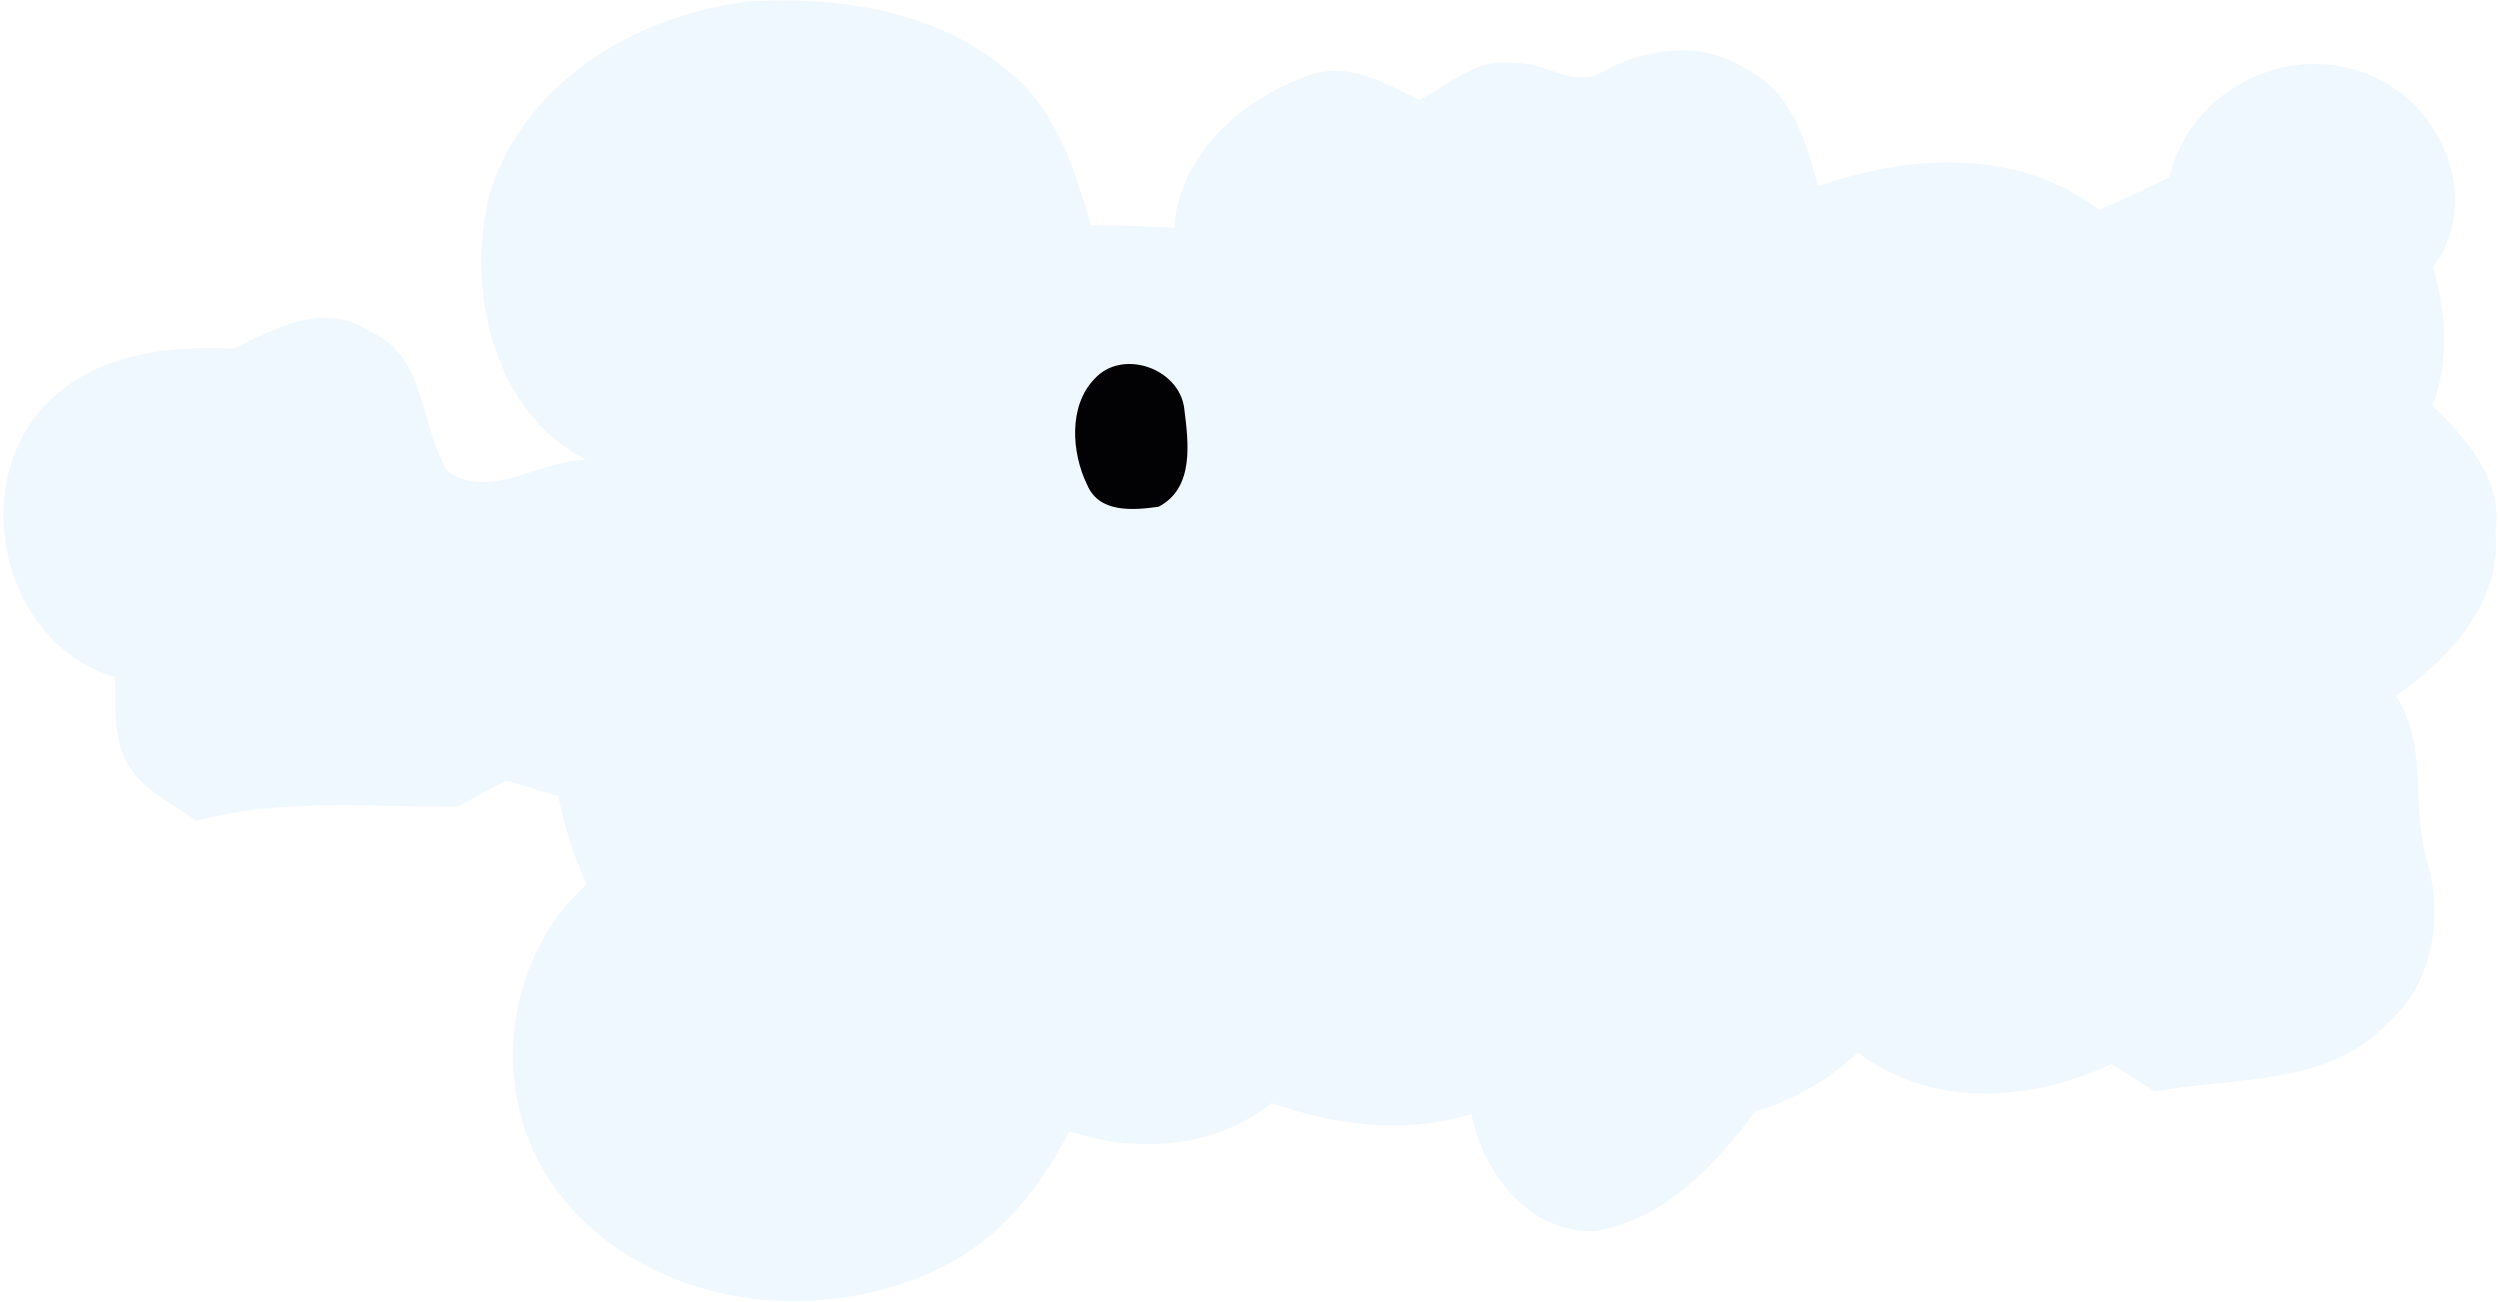
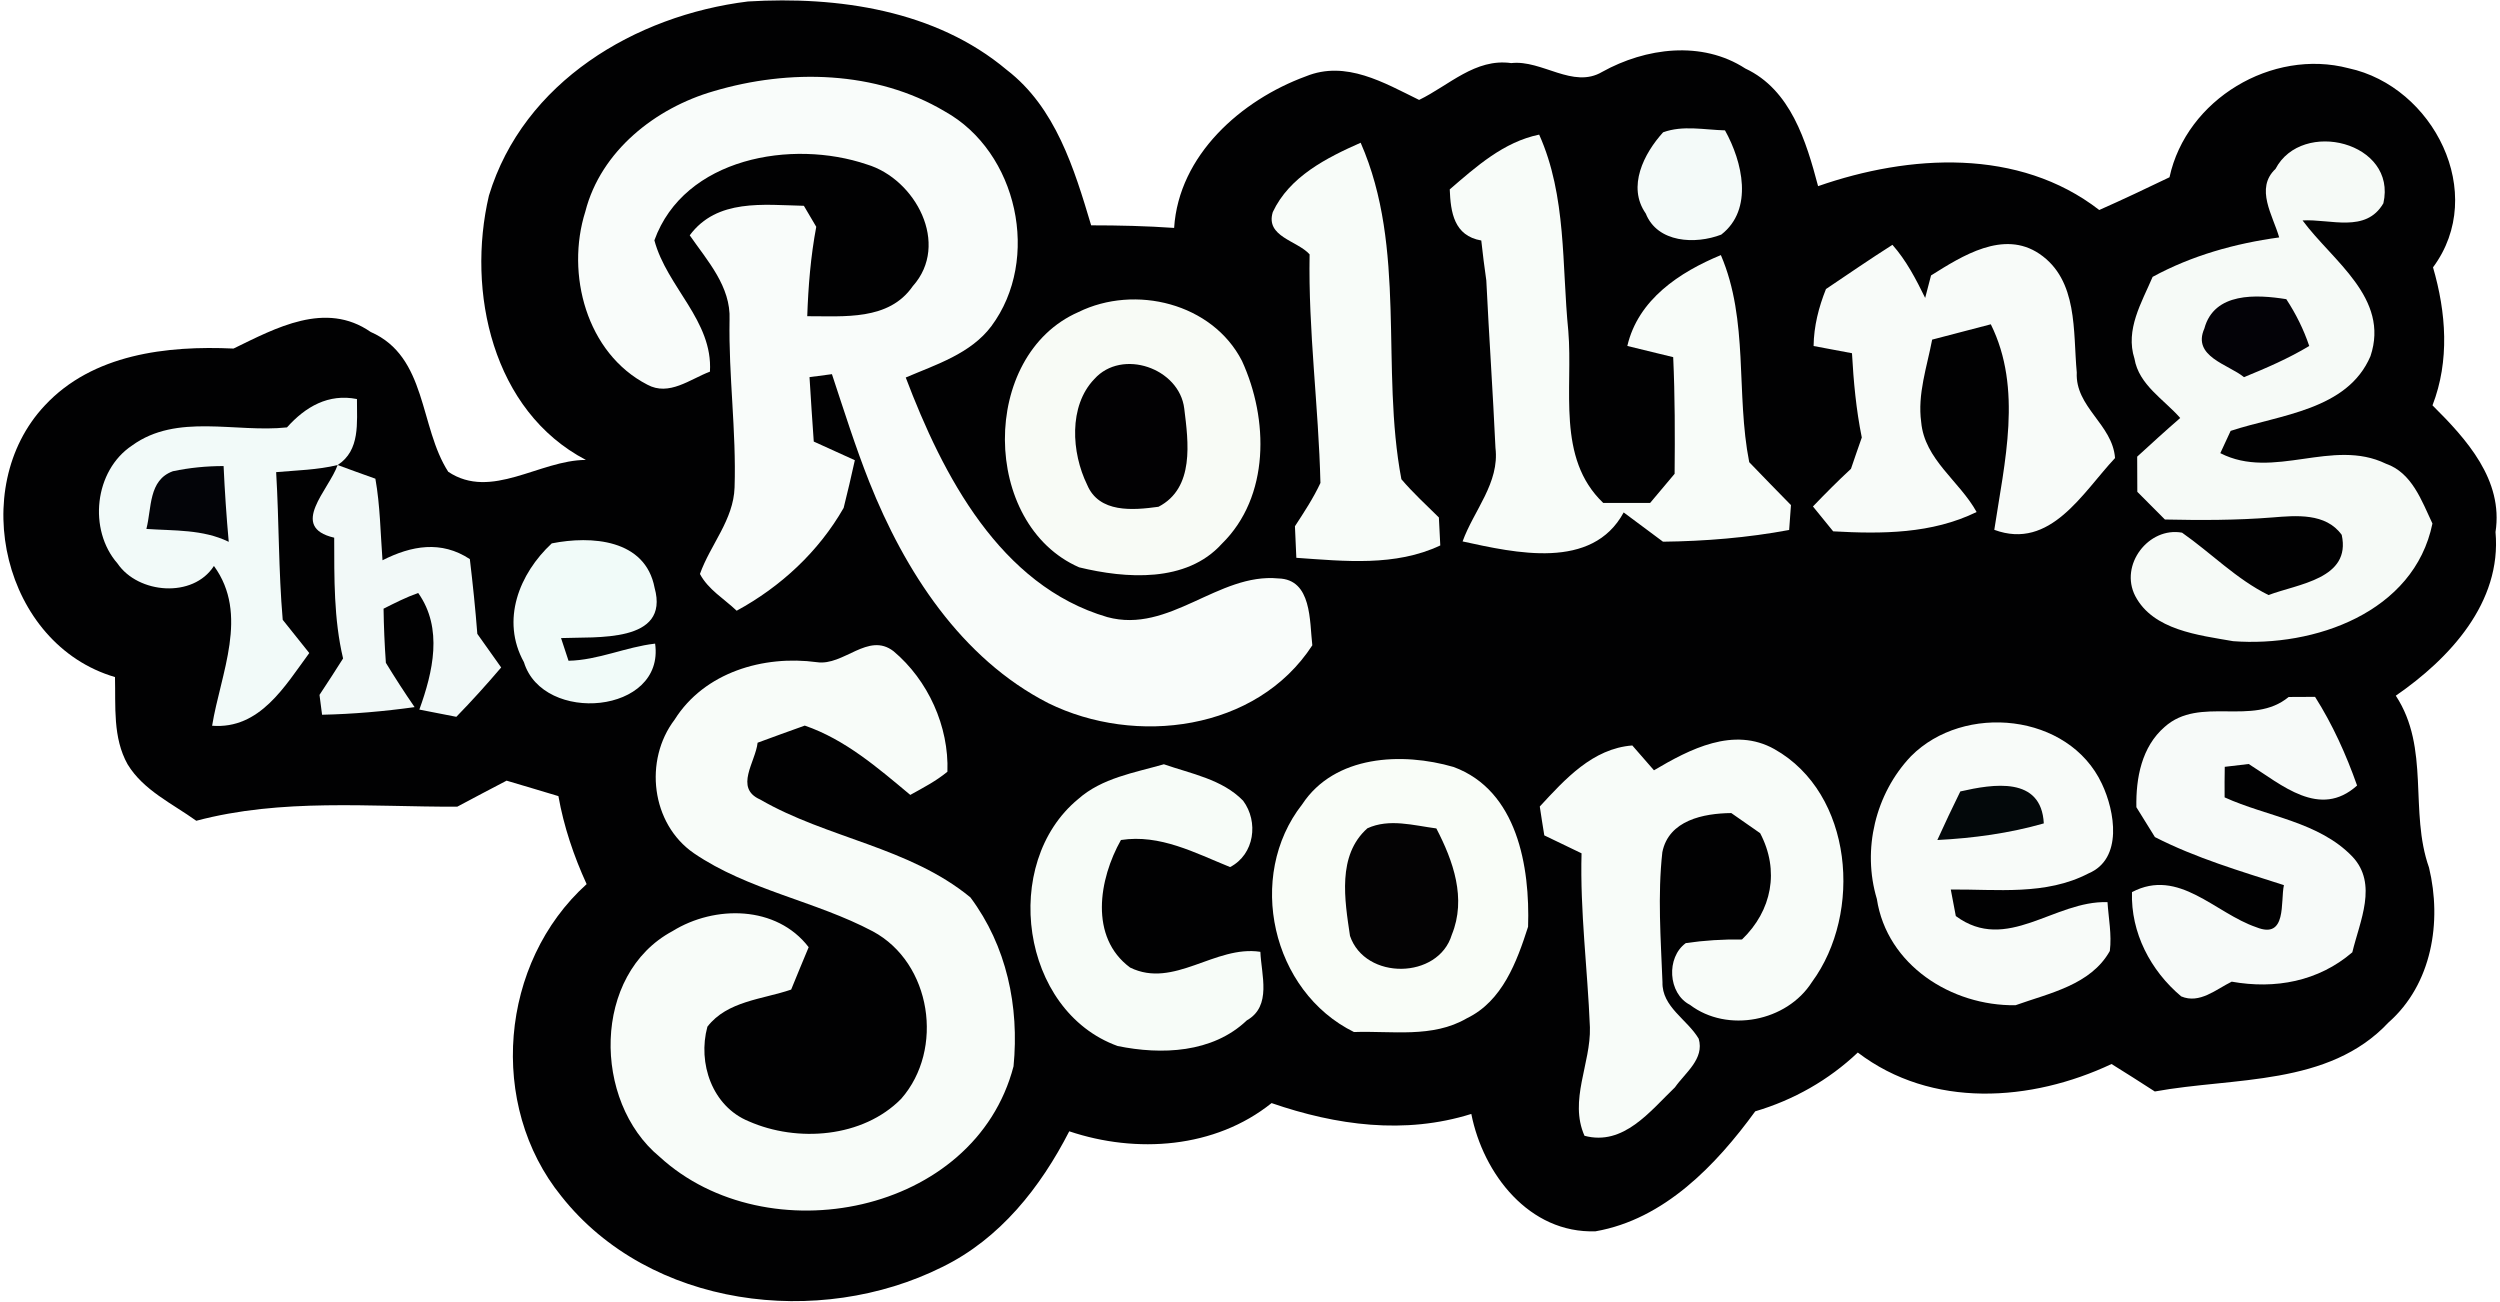
<svg xmlns="http://www.w3.org/2000/svg" version="1.1" x="0px" y="0px" width="194px" height="101px" viewBox="-0.262 -0.031 194 101" enable-background="new -0.262 -0.031 194 101" xml:space="preserve">
  <defs>
</defs>
-   <path fill="aliceblue" d="M37.68,15.143c2.682-8.818,11.352-13.979,20.102-15.06c6.979-0.42,14.561,0.67,20.08,5.31  c3.789,2.91,5.238,7.67,6.549,12.062c2.142,0,4.291,0.05,6.439,0.2c0.359-5.65,5.2-9.92,10.222-11.762  c3.109-1.27,6.068,0.5,8.789,1.83c2.313-1.12,4.359-3.25,7.15-2.858c2.391-0.271,4.789,2.028,7.061,0.68  c3.369-1.87,7.729-2.45,11.102-0.26c3.527,1.648,4.729,5.66,5.648,9.13c7.08-2.47,15.568-2.99,21.818,1.85  c1.83-0.81,3.641-1.67,5.451-2.54c1.311-6.05,7.959-10.02,13.898-8.46c6.568,1.41,10.818,9.7,6.551,15.45  c1.02,3.5,1.301,7.24-0.041,10.71c2.641,2.62,5.512,5.79,4.891,9.83c0.49,5.47-3.561,9.82-7.738,12.699  c2.68,4.08,1.029,8.971,2.578,13.341c1.012,4.2,0.23,9.05-3.148,12.021c-4.641,4.961-12,4.229-18.131,5.352  c-1.119-0.721-2.238-1.44-3.357-2.131c-6.24,2.938-13.951,3.479-19.691-0.892c-2.26,2.142-4.979,3.682-7.959,4.563  c-3.051,4.188-7.068,8.38-12.391,9.31c-5.141,0.182-8.721-4.449-9.641-9.108c-5.16,1.62-10.479,0.891-15.5-0.841  c-4.392,3.521-10.489,3.939-15.7,2.189c-2.229,4.35-5.369,8.34-9.852,10.529c-9.56,4.779-22.699,3.181-29.56-5.489  c-5.729-7.07-4.79-18.13,1.96-24.221c-1-2.189-1.771-4.471-2.189-6.829c-1.351-0.4-2.688-0.812-4.021-1.2  c-1.28,0.67-2.562,1.34-3.83,2.021c-6.771,0.021-13.62-0.67-20.25,1.092c-1.87-1.342-4.101-2.36-5.33-4.381  c-1.16-2.07-0.92-4.5-0.979-6.771c-8.66-2.54-11.471-14.64-5.46-21.06c3.721-4.011,9.489-4.671,14.659-4.432  c3.271-1.59,7.141-3.72,10.64-1.29c4.392,1.921,3.771,7.37,6.021,10.852c3.342,2.229,7.08-0.91,10.682-0.92  C37.95,31.864,35.93,22.594,37.68,15.143z" />
-   <path fill="aliceblue" d="M55.117,7.045c5.859-1.74,12.592-1.61,17.939,1.57c5.649,3.14,7.479,11.47,3.609,16.67  c-1.609,2.14-4.289,2.97-6.641,3.979c2.87,7.57,7.3,16.15,15.641,18.592c4.819,1.311,8.602-3.449,13.279-3  c2.609,0.068,2.41,3.329,2.63,5.188c-4.329,6.659-13.729,7.819-20.489,4.489c-6.779-3.469-11.148-10.279-13.891-17.169  c-1.09-2.75-1.971-5.562-2.898-8.36c-0.432,0.062-1.312,0.17-1.74,0.23c0.101,1.66,0.211,3.33,0.33,5  c1.061,0.479,2.119,0.96,3.188,1.448c-0.271,1.23-0.56,2.473-0.869,3.7c-1.938,3.392-4.881,6.12-8.301,7.979  c-0.979-0.931-2.21-1.642-2.851-2.852c0.811-2.277,2.609-4.197,2.688-6.72c0.142-4.34-0.47-8.67-0.39-13.01  c0.109-2.58-1.729-4.58-3.09-6.55c2.119-2.86,5.729-2.36,8.858-2.29c0.312,0.54,0.63,1.08,0.96,1.63  c-0.431,2.29-0.619,4.608-0.699,6.938c2.851-0.01,6.33,0.36,8.188-2.33c2.92-3.26,0.21-8.318-3.56-9.448  c-5.801-1.972-14.172-0.53-16.49,5.89c0.97,3.63,4.55,6.24,4.311,10.19c-1.54,0.579-3.17,1.93-4.859,1.01  c-4.729-2.44-6.34-8.602-4.811-13.43C46.358,11.684,50.608,8.344,55.117,7.045z" />
-   <path fill="aliceblue" d="M128.796,10.235c1.54-0.562,3.2-0.19,4.801-0.15c1.351,2.42,2.239,6.13-0.29,8.09  c-2,0.771-4.949,0.65-5.859-1.64C125.988,14.455,127.307,11.875,128.796,10.235z" />
-   <path fill="aliceblue" d="M98.507,16.425c1.289-2.75,4.17-4.21,6.818-5.38c3.602,8.21,1.53,17.5,3.16,26.11  c0.891,1.05,1.92,1.99,2.91,2.97c0.029,0.539,0.08,1.63,0.109,2.17c-3.49,1.65-7.439,1.22-11.17,0.96  c-0.031-0.609-0.08-1.841-0.109-2.45c0.71-1.09,1.43-2.18,1.979-3.358c-0.141-5.92-0.949-11.812-0.841-17.74  C100.407,18.635,97.917,18.344,98.507,16.425z" />
-   <path fill="aliceblue" d="M112.238,14.665c2.068-1.78,4.182-3.68,6.939-4.25c2.141,4.77,1.75,10.13,2.261,15.23  c0.38,4.5-0.94,9.868,2.71,13.35c1.21,0,2.42,0,3.641,0c0.479-0.569,1.431-1.699,1.899-2.259c0.028-3.021,0.028-6.04-0.11-9.052  c-0.89-0.22-2.67-0.648-3.56-0.868c0.84-3.61,4.06-5.73,7.26-7.052c2.181,5.08,1.148,10.75,2.2,16.07  c1.068,1.11,2.148,2.22,3.239,3.33c-0.04,0.49-0.109,1.451-0.141,1.931c-3.229,0.603-6.511,0.87-9.79,0.91  c-1.021-0.771-2.04-1.511-3.051-2.271c-2.449,4.521-8.409,3.141-12.5,2.25c0.87-2.41,2.88-4.54,2.551-7.262  c-0.199-4.329-0.5-8.658-0.71-12.988c-0.149-1.04-0.28-2.07-0.391-3.102C112.568,18.264,112.306,16.445,112.238,14.665z" />
-   <path fill="aliceblue" d="M176.318,13.075c2.061-3.92,9.45-2.08,8.37,2.67c-1.36,2.34-4.12,1.2-6.271,1.33  c2.319,3.14,6.779,6.02,5.271,10.53c-1.79,4.198-7.03,4.54-10.852,5.8c-0.199,0.43-0.601,1.29-0.801,1.729  c4.131,2.12,8.7-1.2,12.852,0.82c2.021,0.7,2.771,2.871,3.608,4.64c-1.42,6.92-9.188,9.609-15.47,9.13c-2.67-0.47-6.2-0.85-7.59-3.5  c-1.25-2.42,1.04-5.39,3.63-4.92c2.26,1.58,4.21,3.603,6.71,4.841c2.29-0.869,6.43-1.25,5.68-4.671c-1.239-1.72-3.55-1.5-5.39-1.35  c-2.771,0.22-5.55,0.22-8.33,0.159c-0.72-0.719-1.431-1.439-2.141-2.149c-0.011-0.92-0.011-1.83-0.011-2.729  c1.102-1.01,2.21-2.021,3.34-3c-1.271-1.45-3.21-2.57-3.55-4.602c-0.729-2.26,0.562-4.358,1.409-6.35  c3.051-1.66,6.391-2.59,9.82-3.06C176.117,16.684,174.707,14.594,176.318,13.075z" />
-   <path fill="aliceblue" d="M149.586,21.344c2.42-1.52,5.619-3.56,8.409-1.68c3.021,2.05,2.602,6.04,2.9,9.21  c-0.13,2.7,2.778,4.021,2.97,6.64c-2.51,2.67-5.01,7.182-9.37,5.57c0.79-5.24,2.21-10.95-0.27-15.95  c-1.53,0.392-3.03,0.8-4.552,1.19c-0.398,2.108-1.148,4.22-0.851,6.398c0.261,2.91,2.971,4.57,4.301,6.979  c-3.479,1.701-7.358,1.711-11.131,1.5c-0.39-0.479-1.18-1.449-1.569-1.93c0.961-1,1.932-1.979,2.95-2.921  c0.271-0.819,0.562-1.619,0.84-2.431c-0.438-2.16-0.641-4.35-0.761-6.54c-0.75-0.14-2.229-0.42-2.979-0.56  c0.02-1.54,0.398-3.011,0.96-4.42c1.71-1.15,3.409-2.32,5.159-3.432c1.079,1.222,1.818,2.65,2.539,4.12  C149.247,22.655,149.478,21.785,149.586,21.344z" />
-   <path fill="aliceblue" d="M170.796,25.465c0.761-2.84,4.062-2.648,6.359-2.28c0.74,1.132,1.341,2.33,1.78,3.632  c-1.61,0.97-3.33,1.71-5.062,2.42C172.667,28.245,169.827,27.645,170.796,25.465z" />
-   <path fill="aliceblue" d="M83.427,24.184c4.391-2.158,10.391-0.688,12.688,3.79c2.07,4.512,2.181,10.53-1.569,14.2  c-2.75,3.04-7.449,2.7-11.068,1.82C75.858,40.654,75.757,27.545,83.427,24.184z" />
+   <path fill="#010102" d="M37.68,15.143c2.682-8.818,11.352-13.979,20.102-15.06c6.979-0.42,14.561,0.67,20.08,5.31  c3.789,2.91,5.238,7.67,6.549,12.062c2.142,0,4.291,0.05,6.439,0.2c0.359-5.65,5.2-9.92,10.222-11.762  c3.109-1.27,6.068,0.5,8.789,1.83c2.313-1.12,4.359-3.25,7.15-2.858c2.391-0.271,4.789,2.028,7.061,0.68  c3.369-1.87,7.729-2.45,11.102-0.26c3.527,1.648,4.729,5.66,5.648,9.13c7.08-2.47,15.568-2.99,21.818,1.85  c1.83-0.81,3.641-1.67,5.451-2.54c1.311-6.05,7.959-10.02,13.898-8.46c6.568,1.41,10.818,9.7,6.551,15.45  c1.02,3.5,1.301,7.24-0.041,10.71c2.641,2.62,5.512,5.79,4.891,9.83c0.49,5.47-3.561,9.82-7.738,12.699  c2.68,4.08,1.029,8.971,2.578,13.341c1.012,4.2,0.23,9.05-3.148,12.021c-4.641,4.961-12,4.229-18.131,5.352  c-1.119-0.721-2.238-1.44-3.357-2.131c-6.24,2.938-13.951,3.479-19.691-0.892c-2.26,2.142-4.979,3.682-7.959,4.563  c-3.051,4.188-7.068,8.38-12.391,9.31c-5.141,0.182-8.721-4.449-9.641-9.108c-5.16,1.62-10.479,0.891-15.5-0.841  c-4.392,3.521-10.489,3.939-15.7,2.189c-2.229,4.35-5.369,8.34-9.852,10.529c-9.56,4.779-22.699,3.181-29.56-5.489  c-5.729-7.07-4.79-18.13,1.96-24.221c-1-2.189-1.771-4.471-2.189-6.829c-1.351-0.4-2.688-0.812-4.021-1.2  c-1.28,0.67-2.562,1.34-3.83,2.021c-6.771,0.021-13.62-0.67-20.25,1.092c-1.87-1.342-4.101-2.36-5.33-4.381  c-1.16-2.07-0.92-4.5-0.979-6.771c-8.66-2.54-11.471-14.64-5.46-21.06c3.721-4.011,9.489-4.671,14.659-4.432  c3.271-1.59,7.141-3.72,10.64-1.29c4.392,1.921,3.771,7.37,6.021,10.852c3.342,2.229,7.08-0.91,10.682-0.92  C37.95,31.864,35.93,22.594,37.68,15.143z" />
+   <path fill="#F9FCFA" d="M55.117,7.045c5.859-1.74,12.592-1.61,17.939,1.57c5.649,3.14,7.479,11.47,3.609,16.67  c-1.609,2.14-4.289,2.97-6.641,3.979c2.87,7.57,7.3,16.15,15.641,18.592c4.819,1.311,8.602-3.449,13.279-3  c2.609,0.068,2.41,3.329,2.63,5.188c-4.329,6.659-13.729,7.819-20.489,4.489c-6.779-3.469-11.148-10.279-13.891-17.169  c-1.09-2.75-1.971-5.562-2.898-8.36c-0.432,0.062-1.312,0.17-1.74,0.23c0.101,1.66,0.211,3.33,0.33,5  c1.061,0.479,2.119,0.96,3.188,1.448c-0.271,1.23-0.56,2.473-0.869,3.7c-1.938,3.392-4.881,6.12-8.301,7.979  c-0.979-0.931-2.21-1.642-2.851-2.852c0.811-2.277,2.609-4.197,2.688-6.72c0.142-4.34-0.47-8.67-0.39-13.01  c0.109-2.58-1.729-4.58-3.09-6.55c2.119-2.86,5.729-2.36,8.858-2.29c0.312,0.54,0.63,1.08,0.96,1.63  c-0.431,2.29-0.619,4.608-0.699,6.938c2.851-0.01,6.33,0.36,8.188-2.33c2.92-3.26,0.21-8.318-3.56-9.448  c-5.801-1.972-14.172-0.53-16.49,5.89c0.97,3.63,4.55,6.24,4.311,10.19c-1.54,0.579-3.17,1.93-4.859,1.01  c-4.729-2.44-6.34-8.602-4.811-13.43C46.358,11.684,50.608,8.344,55.117,7.045z" />
+   <path fill="#F4FAF9" d="M128.796,10.235c1.54-0.562,3.2-0.19,4.801-0.15c1.351,2.42,2.239,6.13-0.29,8.09  c-2,0.771-4.949,0.65-5.859-1.64C125.988,14.455,127.307,11.875,128.796,10.235z" />
+   <path fill="#F8FCF9" d="M98.507,16.425c1.289-2.75,4.17-4.21,6.818-5.38c3.602,8.21,1.53,17.5,3.16,26.11  c0.891,1.05,1.92,1.99,2.91,2.97c0.029,0.539,0.08,1.63,0.109,2.17c-3.49,1.65-7.439,1.22-11.17,0.96  c-0.031-0.609-0.08-1.841-0.109-2.45c0.71-1.09,1.43-2.18,1.979-3.358c-0.141-5.92-0.949-11.812-0.841-17.74  C100.407,18.635,97.917,18.344,98.507,16.425z" />
+   <path fill="#F8FCF9" d="M112.238,14.665c2.068-1.78,4.182-3.68,6.939-4.25c2.141,4.77,1.75,10.13,2.261,15.23  c0.38,4.5-0.94,9.868,2.71,13.35c1.21,0,2.42,0,3.641,0c0.479-0.569,1.431-1.699,1.899-2.259c0.028-3.021,0.028-6.04-0.11-9.052  c-0.89-0.22-2.67-0.648-3.56-0.868c0.84-3.61,4.06-5.73,7.26-7.052c2.181,5.08,1.148,10.75,2.2,16.07  c1.068,1.11,2.148,2.22,3.239,3.33c-0.04,0.49-0.109,1.451-0.141,1.931c-3.229,0.603-6.511,0.87-9.79,0.91  c-1.021-0.771-2.04-1.511-3.051-2.271c-2.449,4.521-8.409,3.141-12.5,2.25c0.87-2.41,2.88-4.54,2.551-7.262  c-0.199-4.329-0.5-8.658-0.71-12.988c-0.149-1.04-0.28-2.07-0.391-3.102C112.568,18.264,112.306,16.445,112.238,14.665z" />
+   <path fill="#F6FAF7" d="M176.318,13.075c2.061-3.92,9.45-2.08,8.37,2.67c-1.36,2.34-4.12,1.2-6.271,1.33  c2.319,3.14,6.779,6.02,5.271,10.53c-1.79,4.198-7.03,4.54-10.852,5.8c-0.199,0.43-0.601,1.29-0.801,1.729  c4.131,2.12,8.7-1.2,12.852,0.82c2.021,0.7,2.771,2.871,3.608,4.64c-1.42,6.92-9.188,9.609-15.47,9.13c-2.67-0.47-6.2-0.85-7.59-3.5  c-1.25-2.42,1.04-5.39,3.63-4.92c2.26,1.58,4.21,3.603,6.71,4.841c2.29-0.869,6.43-1.25,5.68-4.671c-1.239-1.72-3.55-1.5-5.39-1.35  c-2.771,0.22-5.55,0.22-8.33,0.159c-0.72-0.719-1.431-1.439-2.141-2.149c-0.011-0.92-0.011-1.83-0.011-2.729  c1.102-1.01,2.21-2.021,3.34-3c-1.271-1.45-3.21-2.57-3.55-4.602c-0.729-2.26,0.562-4.358,1.409-6.35  c3.051-1.66,6.391-2.59,9.82-3.06C176.117,16.684,174.707,14.594,176.318,13.075z" />
+   <path fill="#F8FBF9" d="M149.586,21.344c2.42-1.52,5.619-3.56,8.409-1.68c3.021,2.05,2.602,6.04,2.9,9.21  c-0.13,2.7,2.778,4.021,2.97,6.64c-2.51,2.67-5.01,7.182-9.37,5.57c0.79-5.24,2.21-10.95-0.27-15.95  c-1.53,0.392-3.03,0.8-4.552,1.19c-0.398,2.108-1.148,4.22-0.851,6.398c0.261,2.91,2.971,4.57,4.301,6.979  c-3.479,1.701-7.358,1.711-11.131,1.5c-0.39-0.479-1.18-1.449-1.569-1.93c0.961-1,1.932-1.979,2.95-2.921  c0.271-0.819,0.562-1.619,0.84-2.431c-0.438-2.16-0.641-4.35-0.761-6.54c-0.75-0.14-2.229-0.42-2.979-0.56  c0.02-1.54,0.398-3.011,0.96-4.42c1.71-1.15,3.409-2.32,5.159-3.432c1.079,1.222,1.818,2.65,2.539,4.12  C149.247,22.655,149.478,21.785,149.586,21.344z" />
+   <path fill="#030207" d="M170.796,25.465c0.761-2.84,4.062-2.648,6.359-2.28c0.74,1.132,1.341,2.33,1.78,3.632  c-1.61,0.97-3.33,1.71-5.062,2.42C172.667,28.245,169.827,27.645,170.796,25.465z" />
+   <path fill="#F8FBF6" d="M83.427,24.184c4.391-2.158,10.391-0.688,12.688,3.79c2.07,4.512,2.181,10.53-1.569,14.2  c-2.75,3.04-7.449,2.7-11.068,1.82C75.858,40.654,75.757,27.545,83.427,24.184z" />
  <path fill="#020103" d="M84.657,29.385c2.142-2.398,6.601-0.85,6.979,2.29c0.319,2.59,0.819,6.16-2,7.62  c-1.971,0.271-4.619,0.51-5.541-1.72C82.886,35.104,82.648,31.474,84.657,29.385z" />
-   <path fill="aliceblue" d="M22.007,33.135c1.439-1.608,3.221-2.64,5.431-2.2c-0.011,1.82,0.271,3.98-1.5,5.12  c-1.57,0.38-3.181,0.41-4.771,0.552c0.229,3.818,0.18,7.648,0.51,11.459c0.681,0.85,1.37,1.711,2.061,2.579  c-1.891,2.562-3.83,5.931-7.54,5.642c0.66-4.063,2.891-8.631,0.141-12.4c-1.62,2.529-5.88,2.16-7.479-0.188  c-2.29-2.61-1.811-7.21,1.13-9.161C13.467,32.014,18.037,33.565,22.007,33.135z" />
-   <path fill="aliceblue" d="M11.097,41.014c0.421-1.618,0.15-3.79,2.061-4.479c1.29-0.271,2.601-0.4,3.931-0.4  c0.09,1.95,0.22,3.91,0.399,5.88C15.478,41.035,13.247,41.164,11.097,41.014z" />
-   <path fill="aliceblue" d="M25.938,36.054c0.729,0.271,2.188,0.802,2.93,1.062c0.37,2.08,0.392,4.21,0.552,6.33  c2.25-1.142,4.561-1.551,6.778-0.09c0.229,1.93,0.431,3.858,0.58,5.801c0.608,0.857,1.229,1.729,1.851,2.607  c-1.119,1.313-2.271,2.592-3.479,3.83c-0.721-0.141-2.148-0.42-2.87-0.561c1.05-2.91,1.858-6.299-0.09-9.049  c-0.931,0.329-1.812,0.777-2.688,1.219c0.021,1.391,0.078,2.801,0.18,4.201c0.709,1.16,1.449,2.31,2.229,3.438  c-2.38,0.33-4.779,0.54-7.18,0.591c-0.051-0.381-0.15-1.149-0.2-1.541c0.62-0.948,1.24-1.88,1.83-2.827  c-0.729-3.07-0.681-6.24-0.689-9.371C22.108,40.865,25.268,37.984,25.938,36.054z" />
-   <path fill="aliceblue" d="M42.556,42.135c3.062-0.607,7.262-0.34,7.979,3.45c1.2,4.319-4.56,3.78-7.26,3.899  c0.142,0.438,0.431,1.318,0.58,1.76c2.312-0.049,4.438-1.069,6.72-1.33c0.771,5.461-8.699,6.291-10.18,1.441  C38.587,48.094,40.028,44.484,42.556,42.135z" />
-   <path fill="aliceblue" d="M63.126,51.354c2.09,0.31,3.979-2.37,5.949-0.852c2.682,2.25,4.311,5.84,4.182,9.352  c-0.881,0.729-1.892,1.25-2.881,1.8c-2.521-2.102-5.051-4.3-8.188-5.379c-1.222,0.438-2.45,0.879-3.66,1.329  c-0.16,1.5-1.83,3.511,0.2,4.408c5.199,3.012,11.55,3.682,16.311,7.592c2.819,3.771,3.801,8.47,3.35,13.108  c-3,11.53-19.148,14.66-27.469,7.021c-5.201-4.29-5.25-14.16,1.01-17.512c3.279-2.028,8.07-2,10.561,1.25  c-0.46,1.092-0.908,2.19-1.359,3.29c-2.229,0.762-4.959,0.88-6.5,2.88c-0.771,2.82,0.371,6.183,3.211,7.342  c3.76,1.658,8.858,1.278,11.83-1.75c3.358-3.83,2.351-10.54-2.201-12.989c-4.469-2.37-9.68-3.19-13.898-6.07  c-3.311-2.29-3.88-7.21-1.488-10.357C54.398,52.135,58.988,50.795,63.126,51.354z" />
-   <path fill="aliceblue" d="M167.717,56.375c2.729-2.438,6.829,0,9.619-2.32c0.511,0,1.54-0.01,2.051-0.01  c1.358,2.142,2.409,4.47,3.261,6.88c-2.9,2.61-5.852-0.06-8.41-1.67c-0.46,0.062-1.399,0.159-1.859,0.22  c-0.011,0.78-0.021,1.57-0.011,2.37c3.29,1.5,7.312,1.88,9.92,4.602c1.99,2.12,0.57,5-0.01,7.421c-2.63,2.26-5.99,2.88-9.359,2.278  c-1.21,0.591-2.489,1.75-3.921,1.142c-2.38-2-3.92-4.95-3.818-8.091c3.63-1.909,6.431,1.631,9.659,2.729  c2.381,0.96,1.852-1.989,2.131-3.271c-3.392-1.09-6.83-2.102-10.011-3.729c-0.359-0.58-1.08-1.739-1.438-2.318  C165.478,60.344,165.927,57.925,167.717,56.375z" />
-   <path fill="aliceblue" d="M128.086,59.744c2.771-1.64,6.182-3.42,9.352-1.64c6.108,3.438,6.85,12.71,2.909,18.068  c-1.949,3.07-6.562,3.979-9.471,1.771c-1.71-0.88-1.851-3.682-0.319-4.79c1.431-0.21,2.891-0.3,4.359-0.279  c2.33-2.24,2.931-5.36,1.409-8.25c-0.56-0.391-1.68-1.17-2.239-1.561c-2.141,0.021-4.858,0.55-5.351,3.04  c-0.37,3.34-0.12,6.721,0.011,10.079c-0.051,1.931,1.92,2.881,2.811,4.392c0.461,1.567-1.051,2.64-1.841,3.77  c-1.931,1.852-3.988,4.57-7.021,3.762c-1.22-2.75,0.5-5.609,0.42-8.42c-0.181-4.512-0.771-8.99-0.649-13.5  c-0.971-0.472-1.938-0.932-2.891-1.392c-0.09-0.561-0.271-1.681-0.35-2.24c1.959-2.118,4.1-4.5,7.18-4.737  C126.827,58.295,127.667,59.264,128.086,59.744z" />
-   <path fill="aliceblue" d="M148.028,58.654c4.101-4.142,12.25-3.352,14.819,2.141c1.011,2.13,1.641,5.82-1.04,6.95  c-3.319,1.729-7.109,1.22-10.689,1.25c0.091,0.51,0.29,1.55,0.391,2.06c3.95,2.92,7.642-1.22,11.771-1.08  c0.08,1.25,0.34,2.521,0.181,3.79c-1.479,2.643-4.699,3.271-7.319,4.21c-4.971,0.07-9.979-3.118-10.761-8.25  C144.228,65.893,145.268,61.554,148.028,58.654z" />
-   <path fill="aliceblue" d="M100.788,62.385c2.521-3.83,7.761-4.061,11.75-2.898c4.96,1.83,5.931,7.761,5.779,12.398  c-0.87,2.71-1.99,5.771-4.75,7.102c-2.67,1.561-5.83,0.96-8.761,1.068C98.417,76.904,96.407,67.965,100.788,62.385z" />
-   <path fill="aliceblue" d="M83.407,61.974c1.851-1.64,4.36-2.038,6.649-2.698c2.109,0.738,4.529,1.16,6.149,2.83  c1.21,1.63,0.89,4.158-1.011,5.148c-2.729-1.101-5.43-2.568-8.471-2.101c-1.709,3.03-2.471,7.54,0.711,9.898  c3.398,1.67,6.6-1.76,10.109-1.22c0.068,1.779,0.909,4.21-1.052,5.319c-2.659,2.54-6.63,2.688-10.028,1.989  C78.938,78.415,77.367,66.955,83.407,61.974z" />
-   <path fill="aliceblue" d="M151.858,61.385c2.55-0.58,6.29-1.198,6.479,2.48c-2.688,0.77-5.471,1.147-8.261,1.289  C150.648,63.885,151.247,62.635,151.858,61.385z" />
-   <path fill="aliceblue" d="M105.847,64.245c1.699-0.78,3.58-0.221,5.351,0.01c1.312,2.521,2.351,5.439,1.2,8.25  c-1.04,3.47-6.721,3.55-7.9,0.09C104.087,69.814,103.488,66.344,105.847,64.245z" />
+   <path fill="#F2FAF9" d="M22.007,33.135c1.439-1.608,3.221-2.64,5.431-2.2c-0.011,1.82,0.271,3.98-1.5,5.12  c-1.57,0.38-3.181,0.41-4.771,0.552c0.229,3.818,0.18,7.648,0.51,11.459c0.681,0.85,1.37,1.711,2.061,2.579  c-1.891,2.562-3.83,5.931-7.54,5.642c0.66-4.063,2.891-8.631,0.141-12.4c-1.62,2.529-5.88,2.16-7.479-0.188  c-2.29-2.61-1.811-7.21,1.13-9.161C13.467,32.014,18.037,33.565,22.007,33.135z" />
+   <path fill="#030408" d="M11.097,41.014c0.421-1.618,0.15-3.79,2.061-4.479c1.29-0.271,2.601-0.4,3.931-0.4  c0.09,1.95,0.22,3.91,0.399,5.88C15.478,41.035,13.247,41.164,11.097,41.014z" />
+   <path fill="#F2F9F8" d="M25.938,36.054c0.729,0.271,2.188,0.802,2.93,1.062c0.37,2.08,0.392,4.21,0.552,6.33  c2.25-1.142,4.561-1.551,6.778-0.09c0.229,1.93,0.431,3.858,0.58,5.801c0.608,0.857,1.229,1.729,1.851,2.607  c-1.119,1.313-2.271,2.592-3.479,3.83c-0.721-0.141-2.148-0.42-2.87-0.561c1.05-2.91,1.858-6.299-0.09-9.049  c-0.931,0.329-1.812,0.777-2.688,1.219c0.021,1.391,0.078,2.801,0.18,4.201c0.709,1.16,1.449,2.31,2.229,3.438  c-2.38,0.33-4.779,0.54-7.18,0.591c-0.051-0.381-0.15-1.149-0.2-1.541c0.62-0.948,1.24-1.88,1.83-2.827  c-0.729-3.07-0.681-6.24-0.689-9.371C22.108,40.865,25.268,37.984,25.938,36.054z" />
+   <path fill="#F1FBF9" d="M42.556,42.135c3.062-0.607,7.262-0.34,7.979,3.45c1.2,4.319-4.56,3.78-7.26,3.899  c0.142,0.438,0.431,1.318,0.58,1.76c2.312-0.049,4.438-1.069,6.72-1.33c0.771,5.461-8.699,6.291-10.18,1.441  C38.587,48.094,40.028,44.484,42.556,42.135z" />
+   <path fill="#F8FCF9" d="M63.126,51.354c2.09,0.31,3.979-2.37,5.949-0.852c2.682,2.25,4.311,5.84,4.182,9.352  c-0.881,0.729-1.892,1.25-2.881,1.8c-2.521-2.102-5.051-4.3-8.188-5.379c-1.222,0.438-2.45,0.879-3.66,1.329  c-0.16,1.5-1.83,3.511,0.2,4.408c5.199,3.012,11.55,3.682,16.311,7.592c2.819,3.771,3.801,8.47,3.35,13.108  c-3,11.53-19.148,14.66-27.469,7.021c-5.201-4.29-5.25-14.16,1.01-17.512c3.279-2.028,8.07-2,10.561,1.25  c-0.46,1.092-0.908,2.19-1.359,3.29c-2.229,0.762-4.959,0.88-6.5,2.88c-0.771,2.82,0.371,6.183,3.211,7.342  c3.76,1.658,8.858,1.278,11.83-1.75c3.358-3.83,2.351-10.54-2.201-12.989c-4.469-2.37-9.68-3.19-13.898-6.07  c-3.311-2.29-3.88-7.21-1.488-10.357C54.398,52.135,58.988,50.795,63.126,51.354z" />
+   <path fill="#F7FAF9" d="M167.717,56.375c2.729-2.438,6.829,0,9.619-2.32c0.511,0,1.54-0.01,2.051-0.01  c1.358,2.142,2.409,4.47,3.261,6.88c-2.9,2.61-5.852-0.06-8.41-1.67c-0.46,0.062-1.399,0.159-1.859,0.22  c-0.011,0.78-0.021,1.57-0.011,2.37c3.29,1.5,7.312,1.88,9.92,4.602c1.99,2.12,0.57,5-0.01,7.421c-2.63,2.26-5.99,2.88-9.359,2.278  c-1.21,0.591-2.489,1.75-3.921,1.142c-2.38-2-3.92-4.95-3.818-8.091c3.63-1.909,6.431,1.631,9.659,2.729  c2.381,0.96,1.852-1.989,2.131-3.271c-3.392-1.09-6.83-2.102-10.011-3.729c-0.359-0.58-1.08-1.739-1.438-2.318  C165.478,60.344,165.927,57.925,167.717,56.375z" />
+   <path fill="#F8FCF9" d="M128.086,59.744c2.771-1.64,6.182-3.42,9.352-1.64c6.108,3.438,6.85,12.71,2.909,18.068  c-1.949,3.07-6.562,3.979-9.471,1.771c-1.71-0.88-1.851-3.682-0.319-4.79c1.431-0.21,2.891-0.3,4.359-0.279  c2.33-2.24,2.931-5.36,1.409-8.25c-0.56-0.391-1.68-1.17-2.239-1.561c-2.141,0.021-4.858,0.55-5.351,3.04  c-0.37,3.34-0.12,6.721,0.011,10.079c-0.051,1.931,1.92,2.881,2.811,4.392c0.461,1.567-1.051,2.64-1.841,3.77  c-1.931,1.852-3.988,4.57-7.021,3.762c-1.22-2.75,0.5-5.609,0.42-8.42c-0.181-4.512-0.771-8.99-0.649-13.5  c-0.971-0.472-1.938-0.932-2.891-1.392c-0.09-0.561-0.271-1.681-0.35-2.24c1.959-2.118,4.1-4.5,7.18-4.737  C126.827,58.295,127.667,59.264,128.086,59.744z" />
+   <path fill="#F8FBF9" d="M148.028,58.654c4.101-4.142,12.25-3.352,14.819,2.141c1.011,2.13,1.641,5.82-1.04,6.95  c-3.319,1.729-7.109,1.22-10.689,1.25c0.091,0.51,0.29,1.55,0.391,2.06c3.95,2.92,7.642-1.22,11.771-1.08  c0.08,1.25,0.34,2.521,0.181,3.79c-1.479,2.643-4.699,3.271-7.319,4.21c-4.971,0.07-9.979-3.118-10.761-8.25  C144.228,65.893,145.268,61.554,148.028,58.654z" />
+   <path fill="#F9FDF8" d="M100.788,62.385c2.521-3.83,7.761-4.061,11.75-2.898c4.96,1.83,5.931,7.761,5.779,12.398  c-0.87,2.71-1.99,5.771-4.75,7.102c-2.67,1.561-5.83,0.96-8.761,1.068C98.417,76.904,96.407,67.965,100.788,62.385z" />
+   <path fill="#F7FCF8" d="M83.407,61.974c1.851-1.64,4.36-2.038,6.649-2.698c2.109,0.738,4.529,1.16,6.149,2.83  c1.21,1.63,0.89,4.158-1.011,5.148c-2.729-1.101-5.43-2.568-8.471-2.101c-1.709,3.03-2.471,7.54,0.711,9.898  c3.398,1.67,6.6-1.76,10.109-1.22c0.068,1.779,0.909,4.21-1.052,5.319c-2.659,2.54-6.63,2.688-10.028,1.989  C78.938,78.415,77.367,66.955,83.407,61.974z" />
+   <path fill="#03080A" d="M151.858,61.385c2.55-0.58,6.29-1.198,6.479,2.48c-2.688,0.77-5.471,1.147-8.261,1.289  C150.648,63.885,151.247,62.635,151.858,61.385z" />
+   <path fill="#040304" d="M105.847,64.245c1.699-0.78,3.58-0.221,5.351,0.01c1.312,2.521,2.351,5.439,1.2,8.25  c-1.04,3.47-6.721,3.55-7.9,0.09C104.087,69.814,103.488,66.344,105.847,64.245z" />
</svg>
